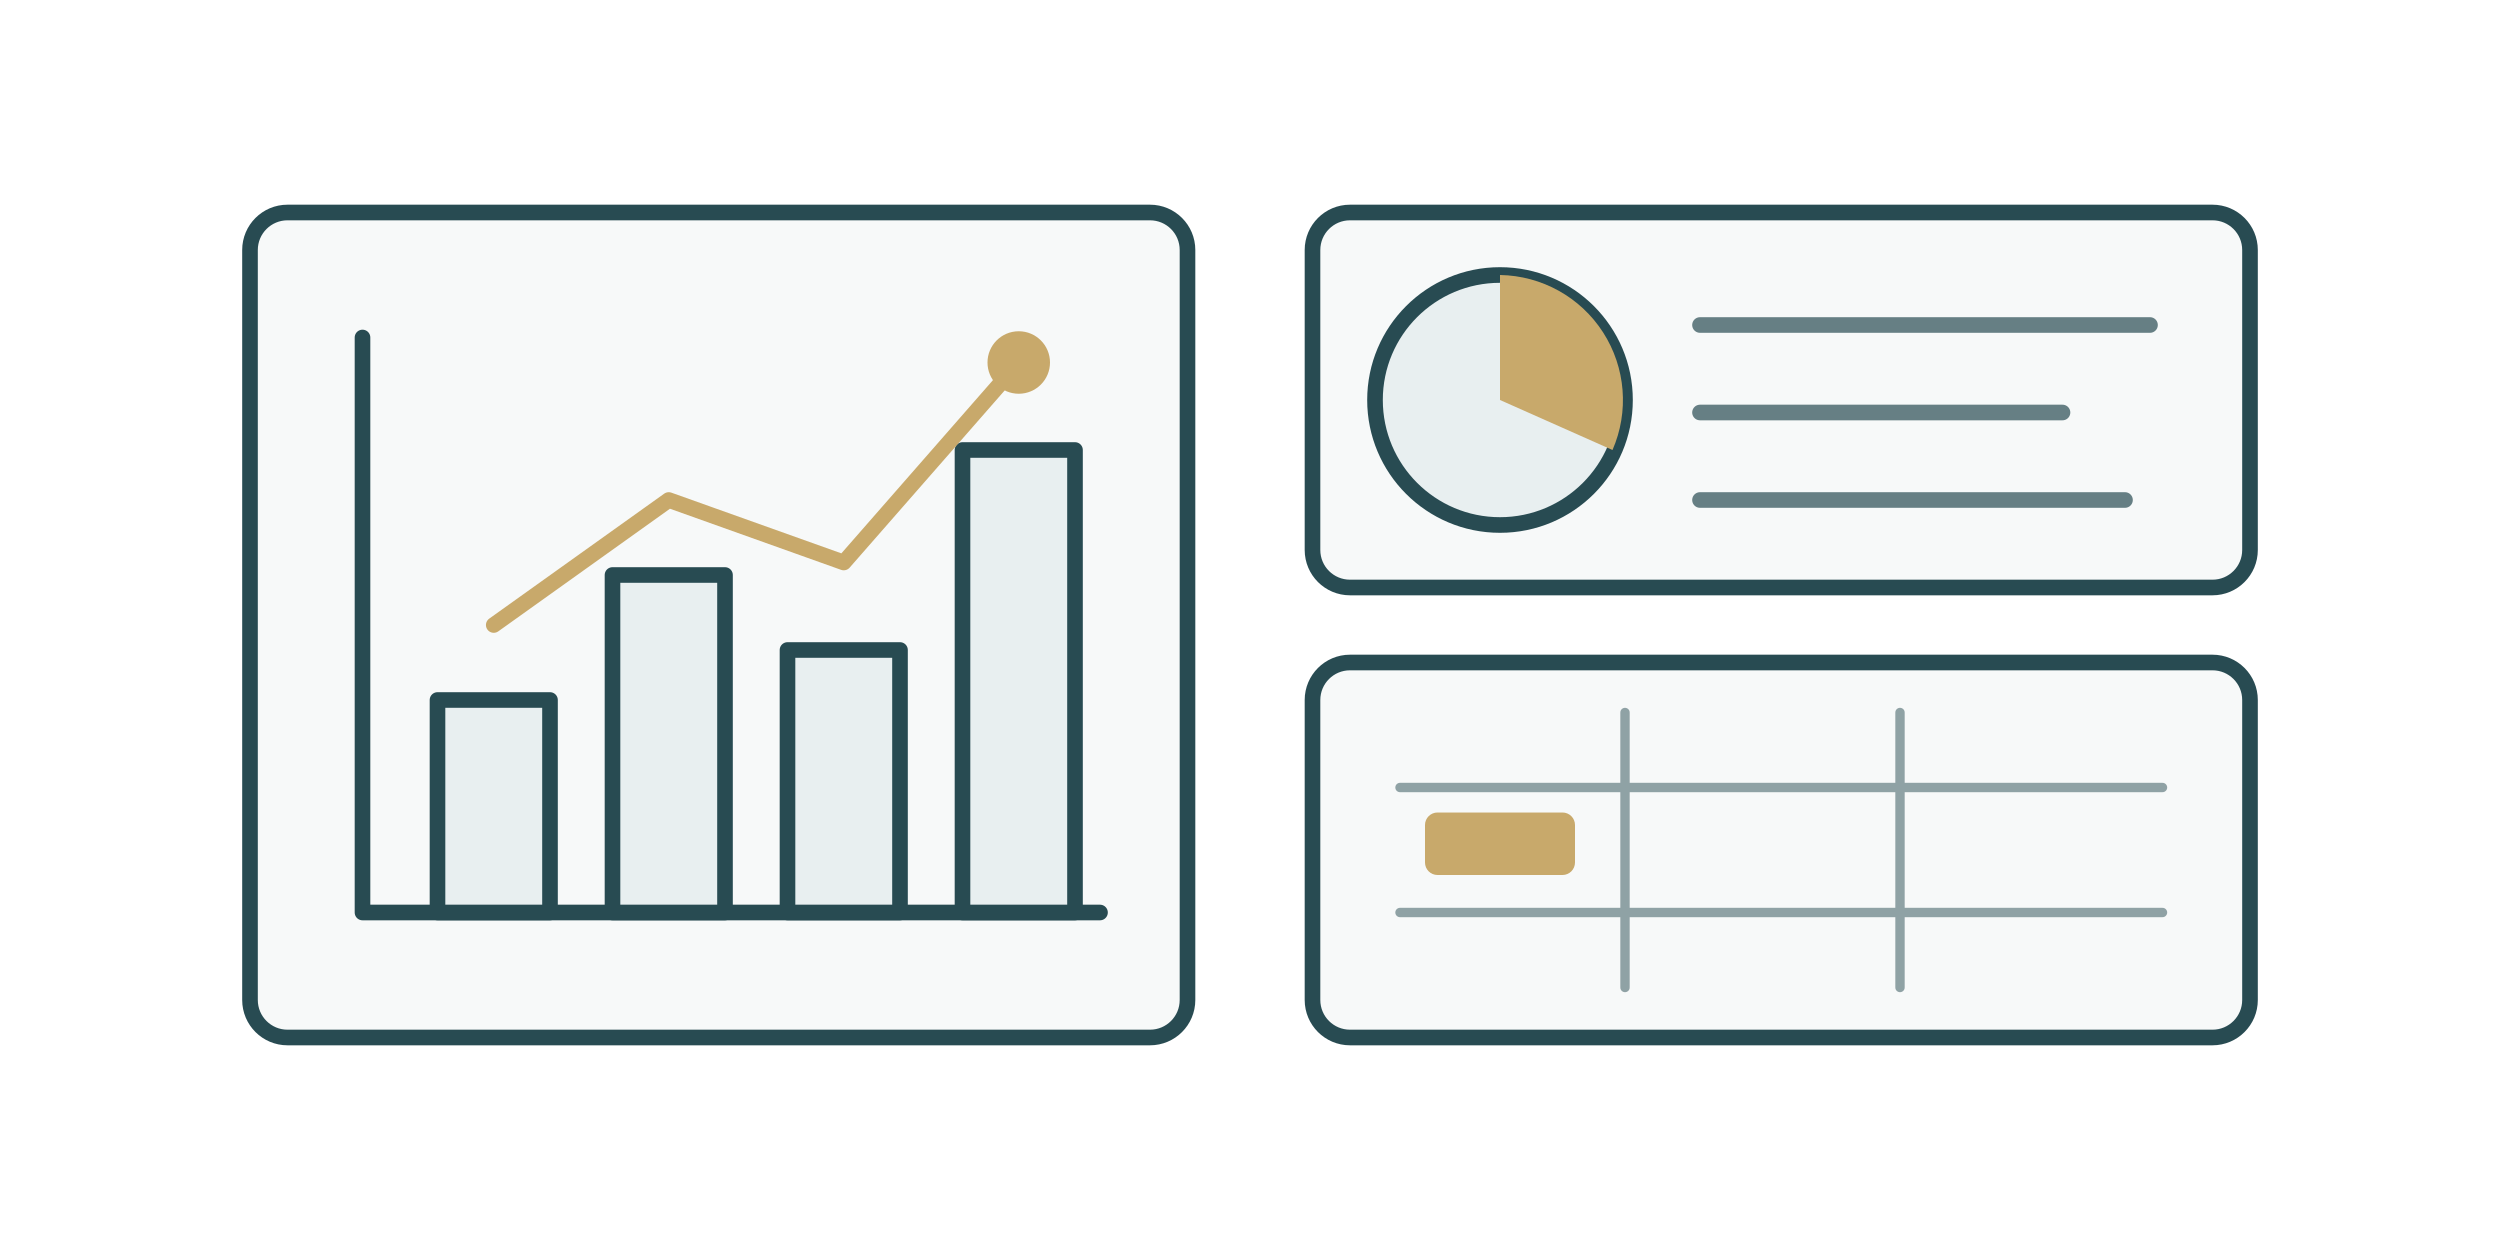
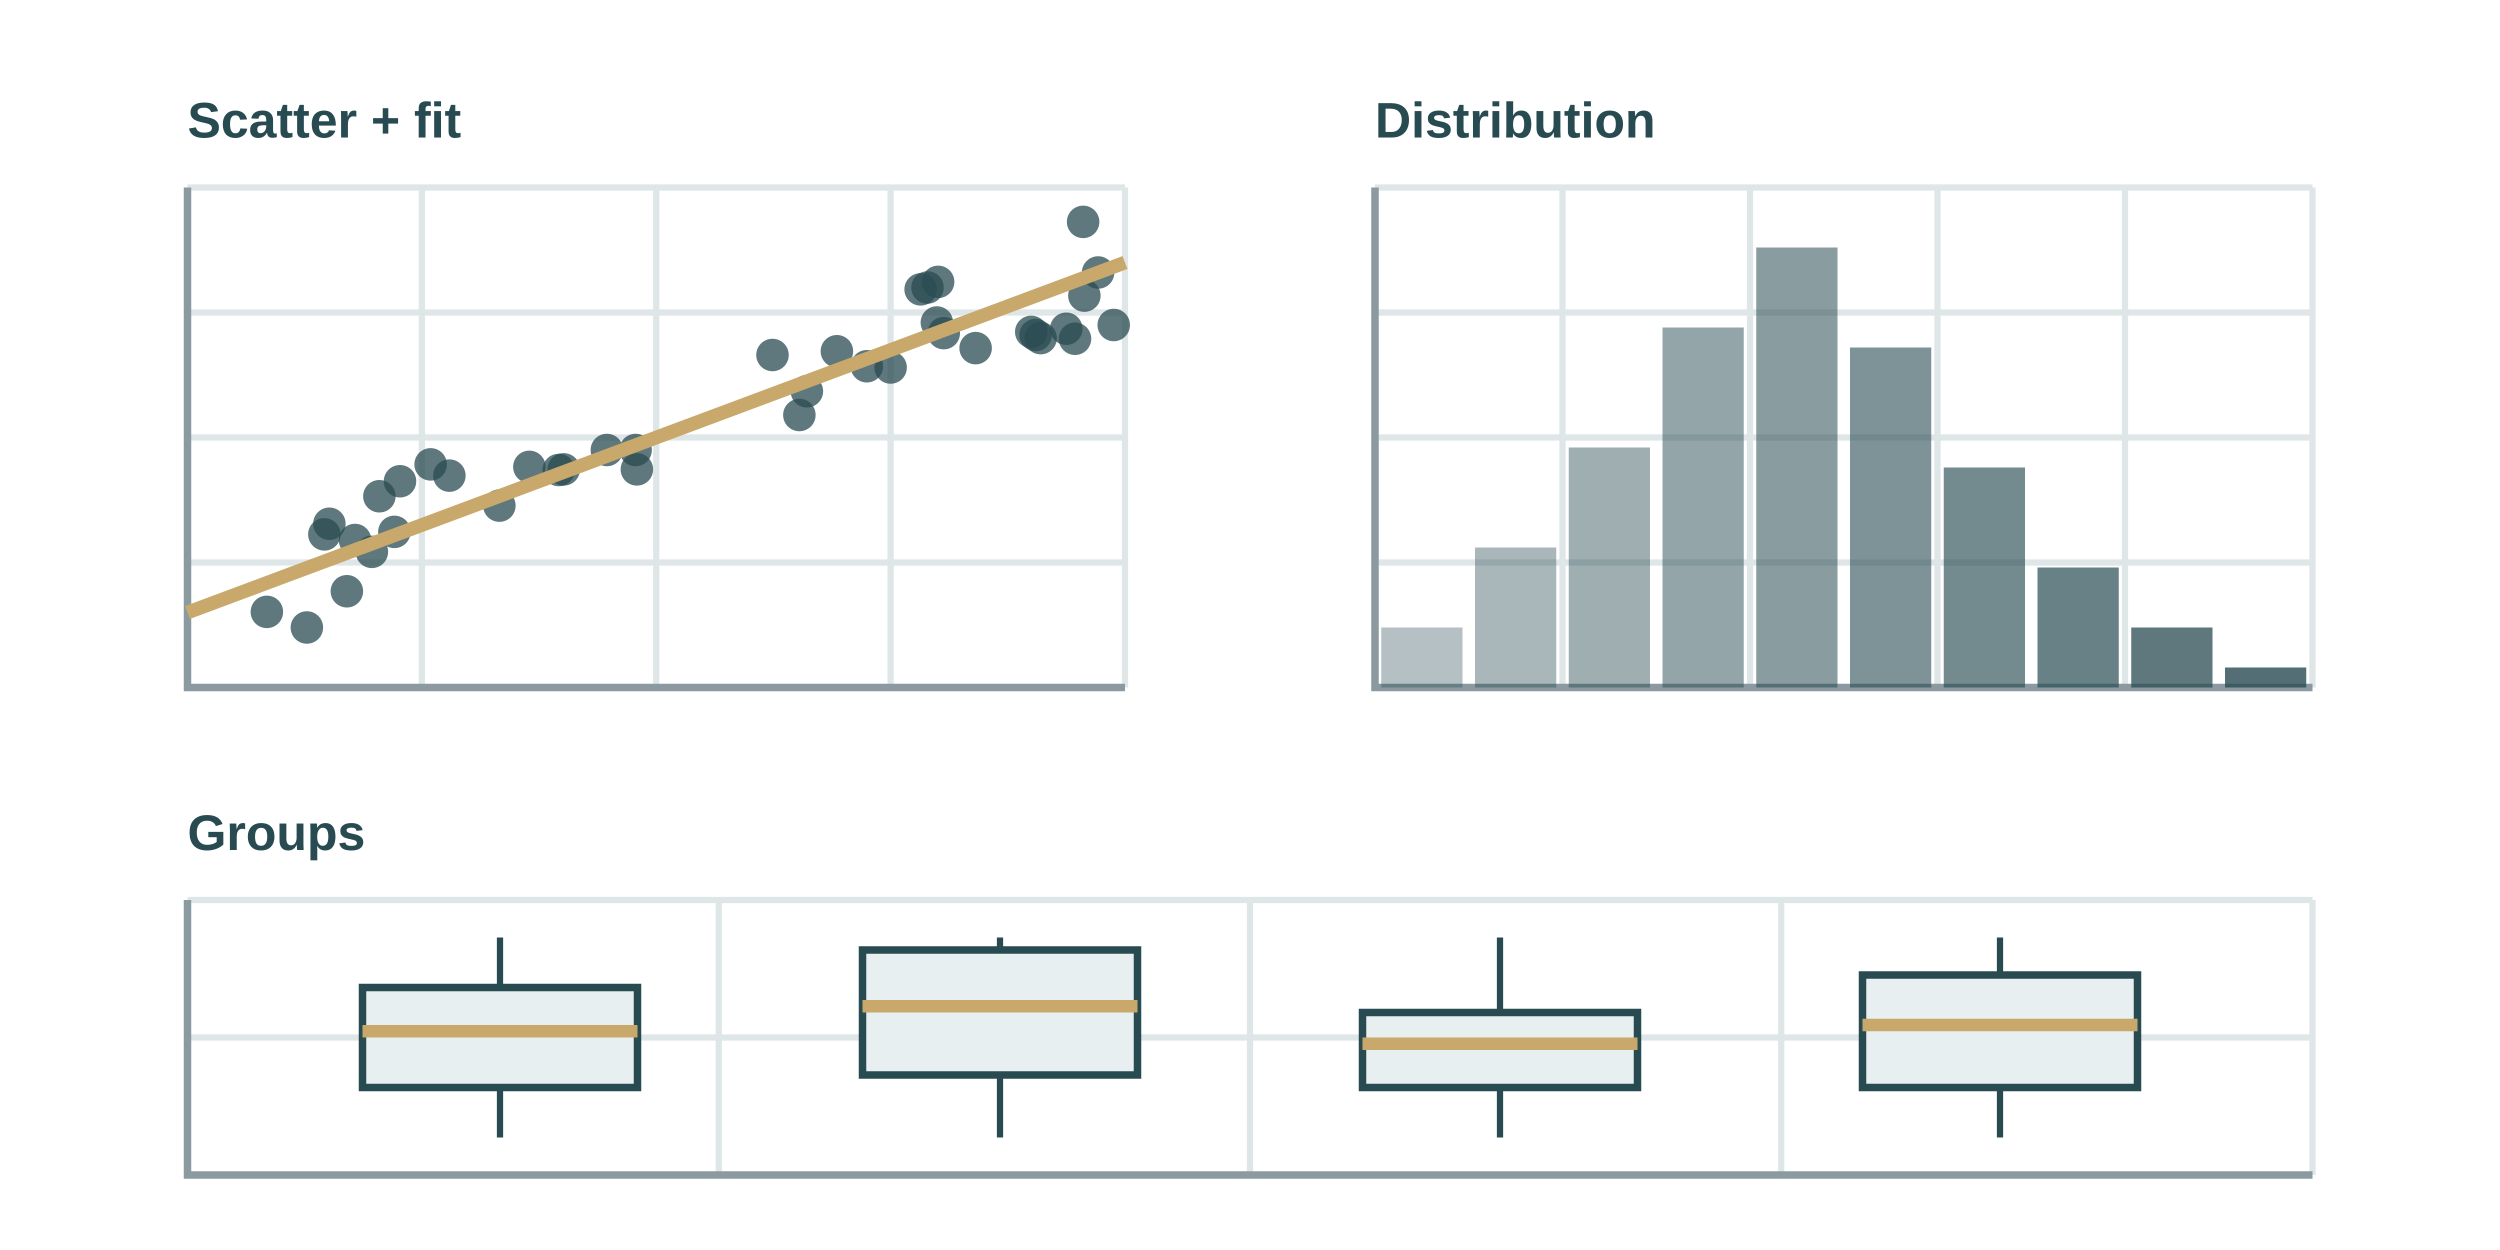
- <svg xmlns="http://www.w3.org/2000/svg" viewBox="0 0 400 200" font-family="Manrope, Arial, sans-serif" role="img" aria-label="Analytics dashboard with charts and a table">
+ <svg xmlns="http://www.w3.org/2000/svg" viewBox="0 0 400 200" font-family="Manrope, Arial, sans-serif" role="img" aria-label="Scatter plot with regression, histogram, and box plots">
  <rect width="400" height="200" fill="#ffffff" />
-   <g fill="none" stroke="#284b52" stroke-width="2.5" stroke-linecap="round" stroke-linejoin="round">
-     <rect x="40" y="34" width="150" height="132" rx="6" fill="#f7f9f9" />
-     <path d="M58 146 H176 M58 146 V54" />
-     <rect x="70" y="112" width="18" height="34" fill="#e8eff0" />
-     <rect x="98" y="92" width="18" height="54" fill="#e8eff0" />
-     <rect x="126" y="104" width="18" height="42" fill="#e8eff0" />
-     <rect x="154" y="72" width="18" height="74" fill="#e8eff0" />
-     <path d="M79 100 L107 80 L135 90 L163 58" stroke="#c8a96b" />
-     <circle cx="163" cy="58" r="5" fill="#c8a96b" stroke="none" />
-     <rect x="210" y="34" width="150" height="60" rx="6" fill="#f7f9f9" />
-     <circle cx="240" cy="64" r="20" fill="#e8eff0" />
-     <path d="M240 64 L240 44 A20 20 0 0 1 258 72 Z" fill="#c8a96b" stroke="none" />
-     <path d="M272 52 H344 M272 66 H330 M272 80 H340" opacity="0.7" />
-     <rect x="210" y="106" width="150" height="60" rx="6" fill="#f7f9f9" />
-     <path d="M224 126 H346 M224 146 H346 M260 114 V158 M304 114 V158" stroke-width="1.5" opacity="0.5" />
-     <rect x="228" y="130" width="24" height="10" rx="2" fill="#c8a96b" stroke="none" />
-   </g>
+   <text x="30" y="22" font-size="8" font-weight="700" fill="#284b52" text-anchor="start">Scatter + fit</text>
+   <path d="M30 90.0 H180" stroke="#dfe6e8" stroke-width="1" />
+   <path d="M30 70.0 H180" stroke="#dfe6e8" stroke-width="1" />
+   <path d="M30 50.0 H180" stroke="#dfe6e8" stroke-width="1" />
+   <path d="M30 30.0 H180" stroke="#dfe6e8" stroke-width="1" />
+   <path d="M67.5 110 V30" stroke="#dfe6e8" stroke-width="1" />
+   <path d="M105.0 110 V30" stroke="#dfe6e8" stroke-width="1" />
+   <path d="M142.5 110 V30" stroke="#dfe6e8" stroke-width="1" />
+   <path d="M180.0 110 V30" stroke="#dfe6e8" stroke-width="1" />
+   <path d="M30 30 V110 H180" fill="none" stroke="#8a9aa0" stroke-width="1.2" />
+   <circle cx="71.9" cy="76.1" r="2.6" fill="#284b52" opacity="0.75" />
+   <circle cx="68.9" cy="74.3" r="2.6" fill="#284b52" opacity="0.75" />
+   <circle cx="133.9" cy="56.2" r="2.6" fill="#284b52" opacity="0.75" />
+   <circle cx="173.5" cy="47.3" r="2.6" fill="#284b52" opacity="0.75" />
+   <circle cx="97.1" cy="72.0" r="2.6" fill="#284b52" opacity="0.75" />
+   <circle cx="170.6" cy="52.6" r="2.6" fill="#284b52" opacity="0.75" />
+   <circle cx="178.2" cy="52.0" r="2.6" fill="#284b52" opacity="0.75" />
+   <circle cx="173.3" cy="35.5" r="2.6" fill="#284b52" opacity="0.75" />
+   <circle cx="84.7" cy="74.7" r="2.6" fill="#284b52" opacity="0.75" />
+   <circle cx="63.1" cy="85.1" r="2.6" fill="#284b52" opacity="0.75" />
+   <circle cx="64.0" cy="77.0" r="2.6" fill="#284b52" opacity="0.75" />
+   <circle cx="59.5" cy="88.3" r="2.6" fill="#284b52" opacity="0.75" />
+   <circle cx="60.7" cy="79.4" r="2.6" fill="#284b52" opacity="0.75" />
+   <circle cx="123.6" cy="56.8" r="2.6" fill="#284b52" opacity="0.75" />
+   <circle cx="165.0" cy="53.1" r="2.6" fill="#284b52" opacity="0.75" />
+   <circle cx="156.1" cy="55.7" r="2.6" fill="#284b52" opacity="0.75" />
+   <circle cx="101.9" cy="75.1" r="2.6" fill="#284b52" opacity="0.75" />
+   <circle cx="127.9" cy="66.4" r="2.6" fill="#284b52" opacity="0.75" />
+   <circle cx="149.9" cy="51.6" r="2.6" fill="#284b52" opacity="0.75" />
+   <circle cx="42.7" cy="97.9" r="2.6" fill="#284b52" opacity="0.75" />
+   <circle cx="129.1" cy="62.6" r="2.6" fill="#284b52" opacity="0.75" />
+   <circle cx="166.5" cy="54.1" r="2.6" fill="#284b52" opacity="0.75" />
+   <circle cx="147.3" cy="46.3" r="2.6" fill="#284b52" opacity="0.75" />
+   <circle cx="142.5" cy="58.8" r="2.6" fill="#284b52" opacity="0.75" />
+   <circle cx="101.7" cy="72.0" r="2.6" fill="#284b52" opacity="0.75" />
+   <circle cx="56.8" cy="86.4" r="2.6" fill="#284b52" opacity="0.75" />
+   <circle cx="148.4" cy="46.0" r="2.6" fill="#284b52" opacity="0.75" />
+   <circle cx="79.9" cy="80.9" r="2.6" fill="#284b52" opacity="0.75" />
+   <circle cx="150.1" cy="45.1" r="2.6" fill="#284b52" opacity="0.75" />
+   <circle cx="175.7" cy="43.6" r="2.6" fill="#284b52" opacity="0.75" />
+   <circle cx="89.4" cy="75.2" r="2.6" fill="#284b52" opacity="0.75" />
+   <circle cx="90.2" cy="75.1" r="2.6" fill="#284b52" opacity="0.75" />
+   <circle cx="172.0" cy="54.2" r="2.6" fill="#284b52" opacity="0.75" />
+   <circle cx="138.7" cy="58.6" r="2.6" fill="#284b52" opacity="0.75" />
+   <circle cx="55.5" cy="94.6" r="2.6" fill="#284b52" opacity="0.75" />
+   <circle cx="49.1" cy="100.4" r="2.6" fill="#284b52" opacity="0.75" />
+   <circle cx="52.7" cy="83.8" r="2.6" fill="#284b52" opacity="0.75" />
+   <circle cx="165.7" cy="53.6" r="2.6" fill="#284b52" opacity="0.75" />
+   <circle cx="151.0" cy="53.3" r="2.6" fill="#284b52" opacity="0.75" />
+   <circle cx="51.9" cy="85.5" r="2.6" fill="#284b52" opacity="0.75" />
+   <path d="M30 98.0 L180 42.0" stroke="#c8a96b" stroke-width="2.2" />
+   <text x="220" y="22" font-size="8" font-weight="700" fill="#284b52" text-anchor="start">Distribution</text>
+   <path d="M220 90.0 H370" stroke="#dfe6e8" stroke-width="1" />
+   <path d="M220 70.0 H370" stroke="#dfe6e8" stroke-width="1" />
+   <path d="M220 50.0 H370" stroke="#dfe6e8" stroke-width="1" />
+   <path d="M220 30.0 H370" stroke="#dfe6e8" stroke-width="1" />
+   <path d="M250.0 110 V30" stroke="#dfe6e8" stroke-width="1" />
+   <path d="M280.0 110 V30" stroke="#dfe6e8" stroke-width="1" />
+   <path d="M310.0 110 V30" stroke="#dfe6e8" stroke-width="1" />
+   <path d="M340.0 110 V30" stroke="#dfe6e8" stroke-width="1" />
+   <path d="M370.0 110 V30" stroke="#dfe6e8" stroke-width="1" />
+   <path d="M220 30 V110 H370" fill="none" stroke="#8a9aa0" stroke-width="1.2" />
+   <rect x="221" y="100.4" width="13" height="9.6" fill="#284b52" opacity="0.35" />
+   <rect x="236" y="87.6" width="13" height="22.4" fill="#284b52" opacity="0.4" />
+   <rect x="251" y="71.6" width="13" height="38.4" fill="#284b52" opacity="0.45" />
+   <rect x="266" y="52.4" width="13" height="57.6" fill="#284b52" opacity="0.5" />
+   <rect x="281" y="39.6" width="13" height="70.4" fill="#284b52" opacity="0.55" />
+   <rect x="296" y="55.6" width="13" height="54.4" fill="#284b52" opacity="0.6" />
+   <rect x="311" y="74.8" width="13" height="35.2" fill="#284b52" opacity="0.65" />
+   <rect x="326" y="90.8" width="13" height="19.2" fill="#284b52" opacity="0.7" />
+   <rect x="341" y="100.4" width="13" height="9.6" fill="#284b52" opacity="0.75" />
+   <rect x="356" y="106.8" width="13" height="3.2" fill="#284b52" opacity="0.8" />
+   <text x="30" y="136" font-size="8" font-weight="700" fill="#284b52" text-anchor="start">Groups</text>
+   <path d="M30 166.0 H370" stroke="#dfe6e8" stroke-width="1" />
+   <path d="M30 144.0 H370" stroke="#dfe6e8" stroke-width="1" />
+   <path d="M115.0 188 V144" stroke="#dfe6e8" stroke-width="1" />
+   <path d="M200.0 188 V144" stroke="#dfe6e8" stroke-width="1" />
+   <path d="M285.0 188 V144" stroke="#dfe6e8" stroke-width="1" />
+   <path d="M370.0 188 V144" stroke="#dfe6e8" stroke-width="1" />
+   <path d="M30 144 V188 H370" fill="none" stroke="#8a9aa0" stroke-width="1.2" />
+   <path d="M80 150 V182" stroke="#284b52" stroke-width="1" />
+   <rect x="58" y="158" width="44" height="16" fill="#e8eff0" stroke="#284b52" stroke-width="1.2" />
+   <path d="M58 165 H102" stroke="#c8a96b" stroke-width="2" />
+   <path d="M160 150 V182" stroke="#284b52" stroke-width="1" />
+   <rect x="138" y="152" width="44" height="20" fill="#e8eff0" stroke="#284b52" stroke-width="1.2" />
+   <path d="M138 161 H182" stroke="#c8a96b" stroke-width="2" />
+   <path d="M240 150 V182" stroke="#284b52" stroke-width="1" />
+   <rect x="218" y="162" width="44" height="12" fill="#e8eff0" stroke="#284b52" stroke-width="1.2" />
+   <path d="M218 167 H262" stroke="#c8a96b" stroke-width="2" />
+   <path d="M320 150 V182" stroke="#284b52" stroke-width="1" />
+   <rect x="298" y="156" width="44" height="18" fill="#e8eff0" stroke="#284b52" stroke-width="1.2" />
+   <path d="M298 164 H342" stroke="#c8a96b" stroke-width="2" />
</svg>
